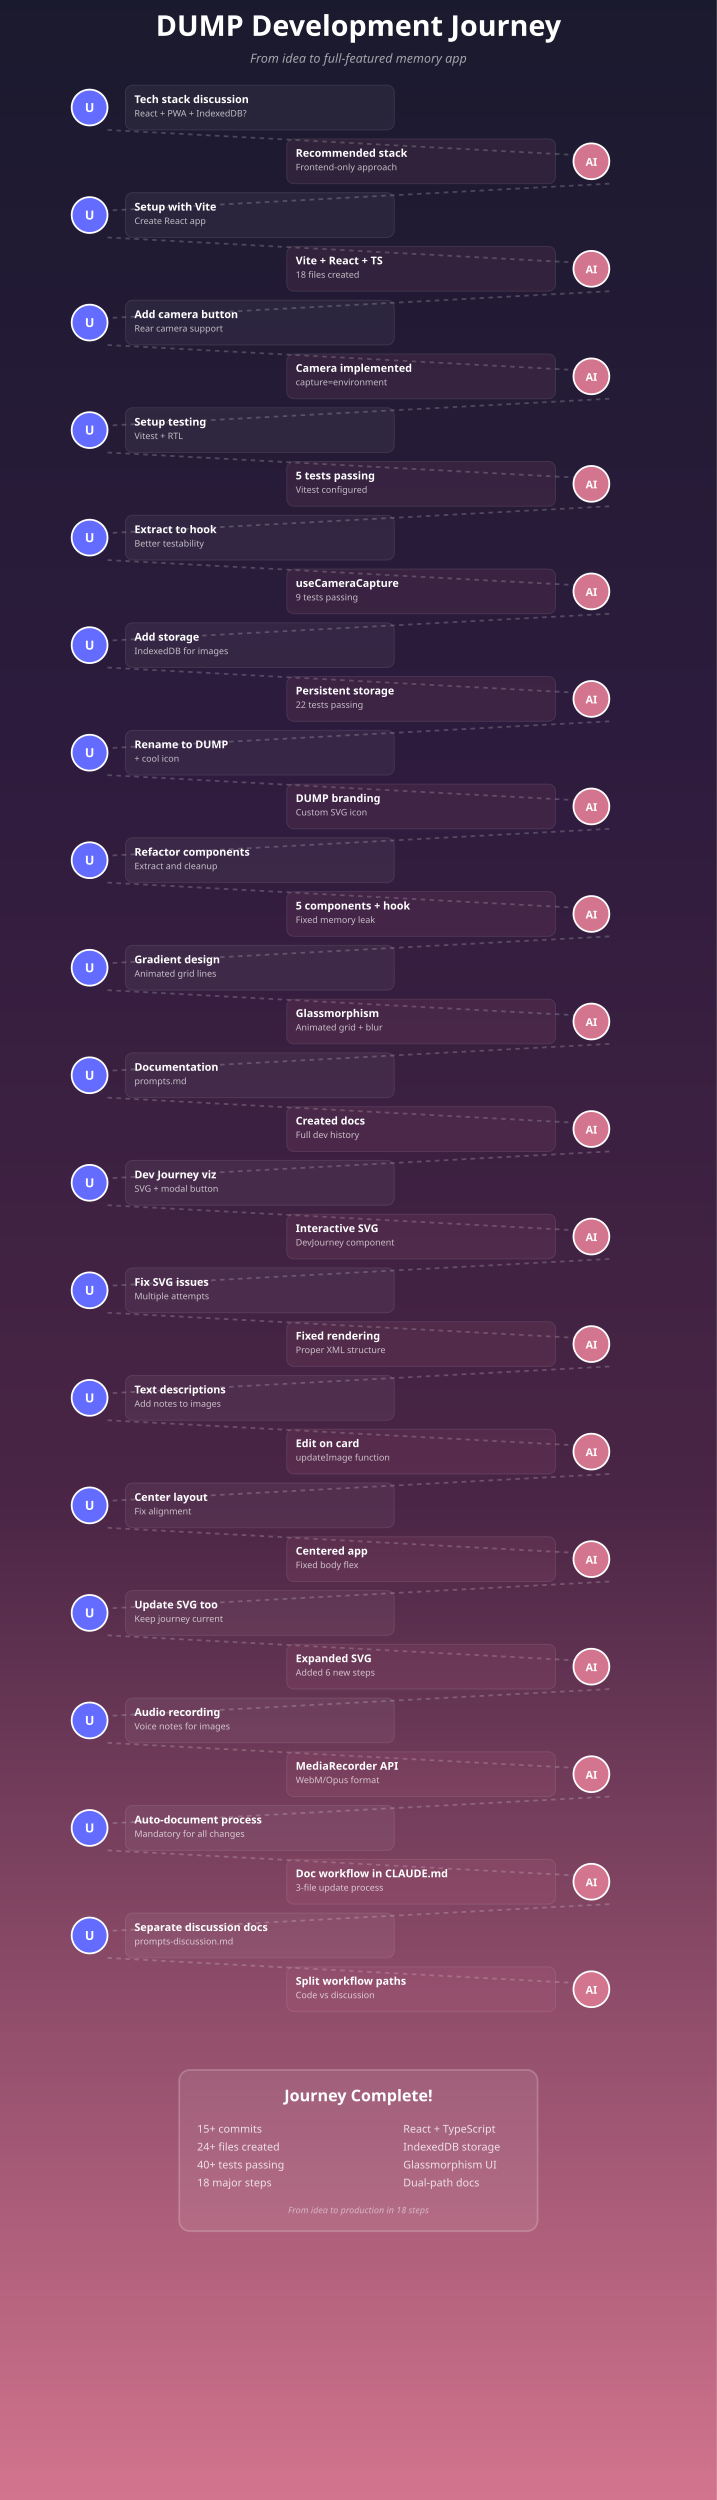
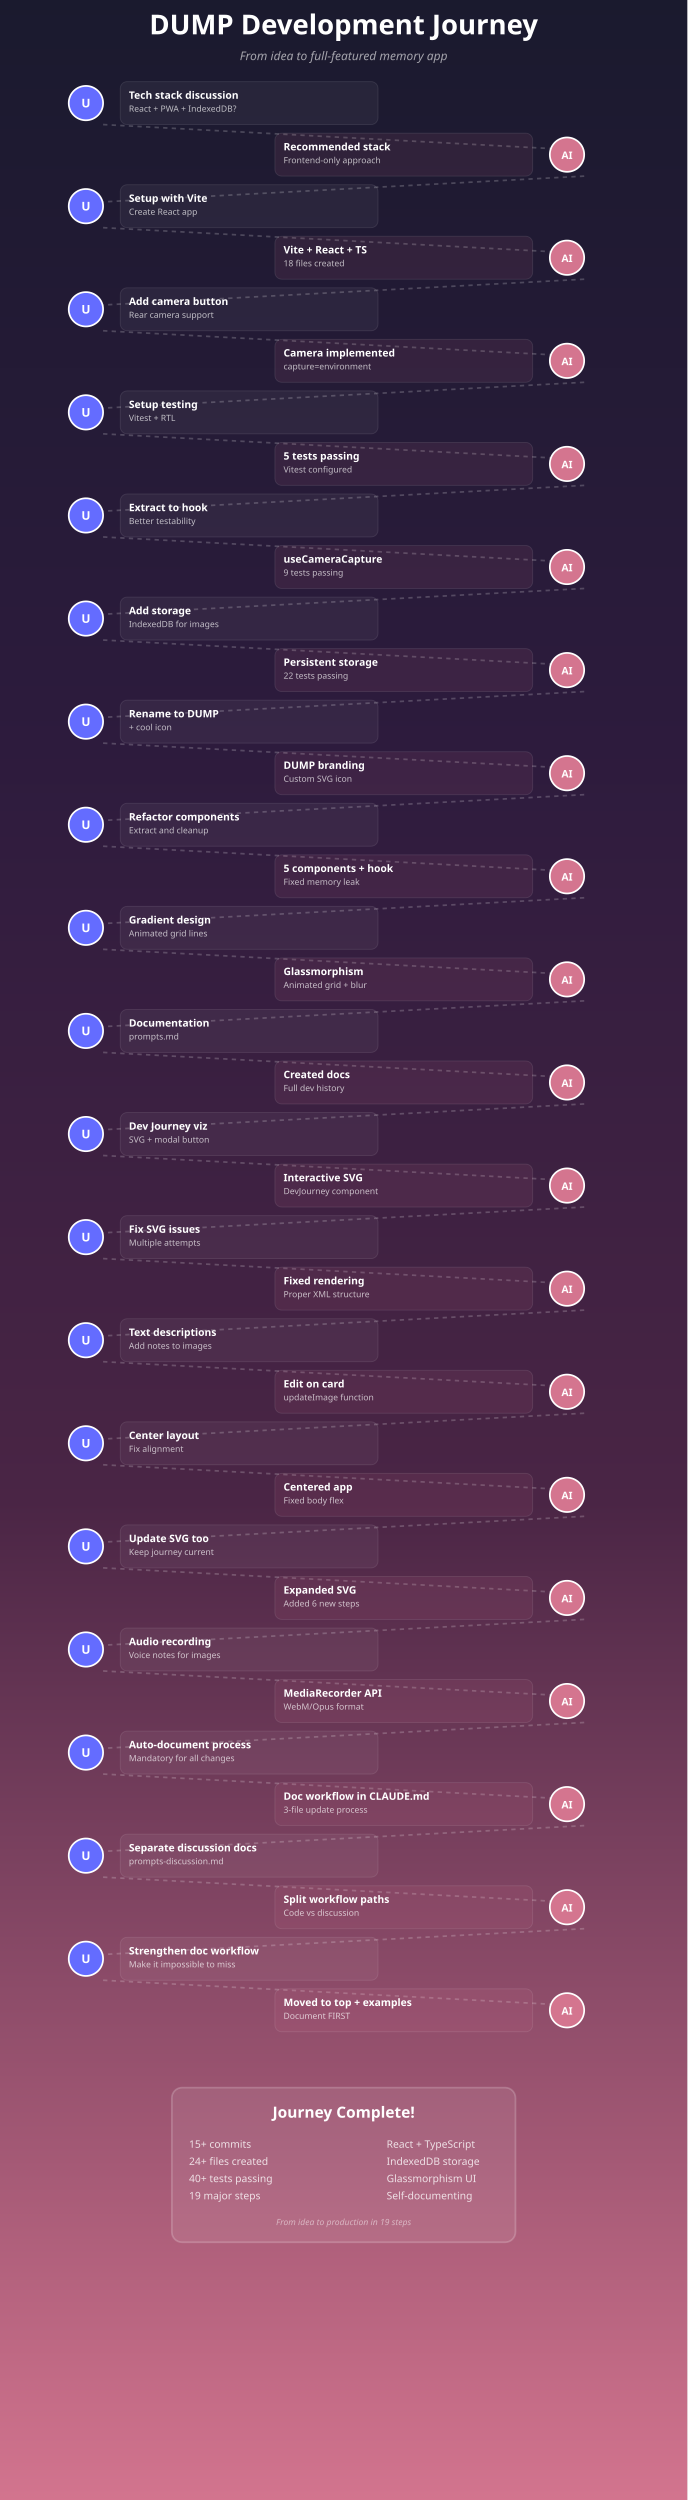
- <svg xmlns="http://www.w3.org/2000/svg" viewBox="0 0 800 2790" width="800" height="2790">
+ <svg xmlns="http://www.w3.org/2000/svg" viewBox="0 0 800 2910" width="800" height="2910">
  <defs>
    <linearGradient id="bgGradient" x1="0%" y1="0%" x2="0%" y2="100%">
      <stop offset="0%" style="stop-color:#1a1a2e;stop-opacity:1" />
      <stop offset="30%" style="stop-color:#2d1b3d;stop-opacity:1" />
      <stop offset="60%" style="stop-color:#4a2545;stop-opacity:1" />
      <stop offset="100%" style="stop-color:#d4758f;stop-opacity:1" />
    </linearGradient>
  </defs>
-   <rect width="800" height="2790" fill="url(#bgGradient)" />
+   <rect width="800" height="2910" fill="url(#bgGradient)" />
  <text x="400" y="40" font-size="32" font-weight="900" fill="#fff" text-anchor="middle" font-family="system-ui, sans-serif">
    DUMP Development Journey
  </text>
  <text x="400" y="70" font-size="14" fill="rgba(255,255,255,0.6)" text-anchor="middle" font-style="italic" font-family="system-ui, sans-serif">
    From idea to full-featured memory app
  </text>
  <g transform="translate(100, 120)">
    <circle r="20" fill="#646cff" stroke="#fff" stroke-width="2" />
    <text x="0" y="5" font-size="14" fill="#fff" text-anchor="middle" font-weight="bold" font-family="system-ui, sans-serif">U</text>
    <rect x="40" y="-25" width="300" height="50" rx="8" fill="rgba(255,255,255,0.05)" stroke="rgba(255,255,255,0.1)" />
    <text x="50" y="-5" font-size="12" fill="#fff" font-weight="600" font-family="system-ui, sans-serif">Tech stack discussion</text>
    <text x="50" y="10" font-size="10" fill="rgba(255,255,255,0.7)" font-family="system-ui, sans-serif">React + PWA + IndexedDB?</text>
  </g>
  <line x1="120" y1="145" x2="680" y2="175" stroke="rgba(255,255,255,0.2)" stroke-width="2" stroke-dasharray="5,5" />
  <g transform="translate(660, 180)">
    <circle r="20" fill="#d4758f" stroke="#fff" stroke-width="2" />
    <text x="0" y="5" font-size="12" fill="#fff" text-anchor="middle" font-weight="bold" font-family="system-ui, sans-serif">AI</text>
    <rect x="-340" y="-25" width="300" height="50" rx="8" fill="rgba(212,117,143,0.1)" stroke="rgba(255,255,255,0.1)" />
    <text x="-330" y="-5" font-size="12" fill="#fff" font-weight="600" font-family="system-ui, sans-serif">Recommended stack</text>
    <text x="-330" y="10" font-size="10" fill="rgba(255,255,255,0.7)" font-family="system-ui, sans-serif">Frontend-only approach</text>
  </g>
  <line x1="680" y1="205" x2="120" y2="235" stroke="rgba(255,255,255,0.2)" stroke-width="2" stroke-dasharray="5,5" />
  <g transform="translate(100, 240)">
    <circle r="20" fill="#646cff" stroke="#fff" stroke-width="2" />
    <text x="0" y="5" font-size="14" fill="#fff" text-anchor="middle" font-weight="bold" font-family="system-ui, sans-serif">U</text>
    <rect x="40" y="-25" width="300" height="50" rx="8" fill="rgba(255,255,255,0.05)" stroke="rgba(255,255,255,0.1)" />
    <text x="50" y="-5" font-size="12" fill="#fff" font-weight="600" font-family="system-ui, sans-serif">Setup with Vite</text>
    <text x="50" y="10" font-size="10" fill="rgba(255,255,255,0.7)" font-family="system-ui, sans-serif">Create React app</text>
  </g>
  <line x1="120" y1="265" x2="680" y2="295" stroke="rgba(255,255,255,0.2)" stroke-width="2" stroke-dasharray="5,5" />
  <g transform="translate(660, 300)">
    <circle r="20" fill="#d4758f" stroke="#fff" stroke-width="2" />
    <text x="0" y="5" font-size="12" fill="#fff" text-anchor="middle" font-weight="bold" font-family="system-ui, sans-serif">AI</text>
    <rect x="-340" y="-25" width="300" height="50" rx="8" fill="rgba(212,117,143,0.1)" stroke="rgba(255,255,255,0.1)" />
    <text x="-330" y="-5" font-size="12" fill="#fff" font-weight="600" font-family="system-ui, sans-serif">Vite + React + TS</text>
    <text x="-330" y="10" font-size="10" fill="rgba(255,255,255,0.7)" font-family="system-ui, sans-serif">18 files created</text>
  </g>
  <line x1="680" y1="325" x2="120" y2="355" stroke="rgba(255,255,255,0.2)" stroke-width="2" stroke-dasharray="5,5" />
  <g transform="translate(100, 360)">
    <circle r="20" fill="#646cff" stroke="#fff" stroke-width="2" />
    <text x="0" y="5" font-size="14" fill="#fff" text-anchor="middle" font-weight="bold" font-family="system-ui, sans-serif">U</text>
    <rect x="40" y="-25" width="300" height="50" rx="8" fill="rgba(255,255,255,0.05)" stroke="rgba(255,255,255,0.1)" />
    <text x="50" y="-5" font-size="12" fill="#fff" font-weight="600" font-family="system-ui, sans-serif">Add camera button</text>
    <text x="50" y="10" font-size="10" fill="rgba(255,255,255,0.7)" font-family="system-ui, sans-serif">Rear camera support</text>
  </g>
  <line x1="120" y1="385" x2="680" y2="415" stroke="rgba(255,255,255,0.2)" stroke-width="2" stroke-dasharray="5,5" />
  <g transform="translate(660, 420)">
    <circle r="20" fill="#d4758f" stroke="#fff" stroke-width="2" />
    <text x="0" y="5" font-size="12" fill="#fff" text-anchor="middle" font-weight="bold" font-family="system-ui, sans-serif">AI</text>
    <rect x="-340" y="-25" width="300" height="50" rx="8" fill="rgba(212,117,143,0.1)" stroke="rgba(255,255,255,0.1)" />
    <text x="-330" y="-5" font-size="12" fill="#fff" font-weight="600" font-family="system-ui, sans-serif">Camera implemented</text>
    <text x="-330" y="10" font-size="10" fill="rgba(255,255,255,0.7)" font-family="system-ui, sans-serif">capture=environment</text>
  </g>
  <line x1="680" y1="445" x2="120" y2="475" stroke="rgba(255,255,255,0.2)" stroke-width="2" stroke-dasharray="5,5" />
  <g transform="translate(100, 480)">
    <circle r="20" fill="#646cff" stroke="#fff" stroke-width="2" />
    <text x="0" y="5" font-size="14" fill="#fff" text-anchor="middle" font-weight="bold" font-family="system-ui, sans-serif">U</text>
    <rect x="40" y="-25" width="300" height="50" rx="8" fill="rgba(255,255,255,0.05)" stroke="rgba(255,255,255,0.1)" />
    <text x="50" y="-5" font-size="12" fill="#fff" font-weight="600" font-family="system-ui, sans-serif">Setup testing</text>
    <text x="50" y="10" font-size="10" fill="rgba(255,255,255,0.7)" font-family="system-ui, sans-serif">Vitest + RTL</text>
  </g>
  <line x1="120" y1="505" x2="680" y2="535" stroke="rgba(255,255,255,0.2)" stroke-width="2" stroke-dasharray="5,5" />
  <g transform="translate(660, 540)">
    <circle r="20" fill="#d4758f" stroke="#fff" stroke-width="2" />
    <text x="0" y="5" font-size="12" fill="#fff" text-anchor="middle" font-weight="bold" font-family="system-ui, sans-serif">AI</text>
    <rect x="-340" y="-25" width="300" height="50" rx="8" fill="rgba(212,117,143,0.1)" stroke="rgba(255,255,255,0.1)" />
    <text x="-330" y="-5" font-size="12" fill="#fff" font-weight="600" font-family="system-ui, sans-serif">5 tests passing</text>
    <text x="-330" y="10" font-size="10" fill="rgba(255,255,255,0.7)" font-family="system-ui, sans-serif">Vitest configured</text>
  </g>
  <line x1="680" y1="565" x2="120" y2="595" stroke="rgba(255,255,255,0.2)" stroke-width="2" stroke-dasharray="5,5" />
  <g transform="translate(100, 600)">
    <circle r="20" fill="#646cff" stroke="#fff" stroke-width="2" />
    <text x="0" y="5" font-size="14" fill="#fff" text-anchor="middle" font-weight="bold" font-family="system-ui, sans-serif">U</text>
    <rect x="40" y="-25" width="300" height="50" rx="8" fill="rgba(255,255,255,0.05)" stroke="rgba(255,255,255,0.1)" />
    <text x="50" y="-5" font-size="12" fill="#fff" font-weight="600" font-family="system-ui, sans-serif">Extract to hook</text>
    <text x="50" y="10" font-size="10" fill="rgba(255,255,255,0.7)" font-family="system-ui, sans-serif">Better testability</text>
  </g>
  <line x1="120" y1="625" x2="680" y2="655" stroke="rgba(255,255,255,0.2)" stroke-width="2" stroke-dasharray="5,5" />
  <g transform="translate(660, 660)">
    <circle r="20" fill="#d4758f" stroke="#fff" stroke-width="2" />
    <text x="0" y="5" font-size="12" fill="#fff" text-anchor="middle" font-weight="bold" font-family="system-ui, sans-serif">AI</text>
    <rect x="-340" y="-25" width="300" height="50" rx="8" fill="rgba(212,117,143,0.1)" stroke="rgba(255,255,255,0.1)" />
    <text x="-330" y="-5" font-size="12" fill="#fff" font-weight="600" font-family="system-ui, sans-serif">useCameraCapture</text>
    <text x="-330" y="10" font-size="10" fill="rgba(255,255,255,0.7)" font-family="system-ui, sans-serif">9 tests passing</text>
  </g>
  <line x1="680" y1="685" x2="120" y2="715" stroke="rgba(255,255,255,0.2)" stroke-width="2" stroke-dasharray="5,5" />
  <g transform="translate(100, 720)">
    <circle r="20" fill="#646cff" stroke="#fff" stroke-width="2" />
    <text x="0" y="5" font-size="14" fill="#fff" text-anchor="middle" font-weight="bold" font-family="system-ui, sans-serif">U</text>
    <rect x="40" y="-25" width="300" height="50" rx="8" fill="rgba(255,255,255,0.05)" stroke="rgba(255,255,255,0.1)" />
    <text x="50" y="-5" font-size="12" fill="#fff" font-weight="600" font-family="system-ui, sans-serif">Add storage</text>
    <text x="50" y="10" font-size="10" fill="rgba(255,255,255,0.7)" font-family="system-ui, sans-serif">IndexedDB for images</text>
  </g>
  <line x1="120" y1="745" x2="680" y2="775" stroke="rgba(255,255,255,0.2)" stroke-width="2" stroke-dasharray="5,5" />
  <g transform="translate(660, 780)">
    <circle r="20" fill="#d4758f" stroke="#fff" stroke-width="2" />
    <text x="0" y="5" font-size="12" fill="#fff" text-anchor="middle" font-weight="bold" font-family="system-ui, sans-serif">AI</text>
    <rect x="-340" y="-25" width="300" height="50" rx="8" fill="rgba(212,117,143,0.1)" stroke="rgba(255,255,255,0.1)" />
    <text x="-330" y="-5" font-size="12" fill="#fff" font-weight="600" font-family="system-ui, sans-serif">Persistent storage</text>
    <text x="-330" y="10" font-size="10" fill="rgba(255,255,255,0.7)" font-family="system-ui, sans-serif">22 tests passing</text>
  </g>
  <line x1="680" y1="805" x2="120" y2="835" stroke="rgba(255,255,255,0.2)" stroke-width="2" stroke-dasharray="5,5" />
  <g transform="translate(100, 840)">
    <circle r="20" fill="#646cff" stroke="#fff" stroke-width="2" />
    <text x="0" y="5" font-size="14" fill="#fff" text-anchor="middle" font-weight="bold" font-family="system-ui, sans-serif">U</text>
    <rect x="40" y="-25" width="300" height="50" rx="8" fill="rgba(255,255,255,0.05)" stroke="rgba(255,255,255,0.1)" />
    <text x="50" y="-5" font-size="12" fill="#fff" font-weight="600" font-family="system-ui, sans-serif">Rename to DUMP</text>
    <text x="50" y="10" font-size="10" fill="rgba(255,255,255,0.7)" font-family="system-ui, sans-serif">+ cool icon</text>
  </g>
  <line x1="120" y1="865" x2="680" y2="895" stroke="rgba(255,255,255,0.2)" stroke-width="2" stroke-dasharray="5,5" />
  <g transform="translate(660, 900)">
    <circle r="20" fill="#d4758f" stroke="#fff" stroke-width="2" />
    <text x="0" y="5" font-size="12" fill="#fff" text-anchor="middle" font-weight="bold" font-family="system-ui, sans-serif">AI</text>
    <rect x="-340" y="-25" width="300" height="50" rx="8" fill="rgba(212,117,143,0.1)" stroke="rgba(255,255,255,0.1)" />
    <text x="-330" y="-5" font-size="12" fill="#fff" font-weight="600" font-family="system-ui, sans-serif">DUMP branding</text>
    <text x="-330" y="10" font-size="10" fill="rgba(255,255,255,0.7)" font-family="system-ui, sans-serif">Custom SVG icon</text>
  </g>
  <line x1="680" y1="925" x2="120" y2="955" stroke="rgba(255,255,255,0.2)" stroke-width="2" stroke-dasharray="5,5" />
  <g transform="translate(100, 960)">
    <circle r="20" fill="#646cff" stroke="#fff" stroke-width="2" />
    <text x="0" y="5" font-size="14" fill="#fff" text-anchor="middle" font-weight="bold" font-family="system-ui, sans-serif">U</text>
    <rect x="40" y="-25" width="300" height="50" rx="8" fill="rgba(255,255,255,0.05)" stroke="rgba(255,255,255,0.1)" />
    <text x="50" y="-5" font-size="12" fill="#fff" font-weight="600" font-family="system-ui, sans-serif">Refactor components</text>
    <text x="50" y="10" font-size="10" fill="rgba(255,255,255,0.7)" font-family="system-ui, sans-serif">Extract and cleanup</text>
  </g>
  <line x1="120" y1="985" x2="680" y2="1015" stroke="rgba(255,255,255,0.2)" stroke-width="2" stroke-dasharray="5,5" />
  <g transform="translate(660, 1020)">
    <circle r="20" fill="#d4758f" stroke="#fff" stroke-width="2" />
    <text x="0" y="5" font-size="12" fill="#fff" text-anchor="middle" font-weight="bold" font-family="system-ui, sans-serif">AI</text>
    <rect x="-340" y="-25" width="300" height="50" rx="8" fill="rgba(212,117,143,0.1)" stroke="rgba(255,255,255,0.1)" />
    <text x="-330" y="-5" font-size="12" fill="#fff" font-weight="600" font-family="system-ui, sans-serif">5 components + hook</text>
    <text x="-330" y="10" font-size="10" fill="rgba(255,255,255,0.7)" font-family="system-ui, sans-serif">Fixed memory leak</text>
  </g>
  <line x1="680" y1="1045" x2="120" y2="1075" stroke="rgba(255,255,255,0.2)" stroke-width="2" stroke-dasharray="5,5" />
  <g transform="translate(100, 1080)">
    <circle r="20" fill="#646cff" stroke="#fff" stroke-width="2" />
    <text x="0" y="5" font-size="14" fill="#fff" text-anchor="middle" font-weight="bold" font-family="system-ui, sans-serif">U</text>
    <rect x="40" y="-25" width="300" height="50" rx="8" fill="rgba(255,255,255,0.05)" stroke="rgba(255,255,255,0.1)" />
    <text x="50" y="-5" font-size="12" fill="#fff" font-weight="600" font-family="system-ui, sans-serif">Gradient design</text>
    <text x="50" y="10" font-size="10" fill="rgba(255,255,255,0.7)" font-family="system-ui, sans-serif">Animated grid lines</text>
  </g>
  <line x1="120" y1="1105" x2="680" y2="1135" stroke="rgba(255,255,255,0.2)" stroke-width="2" stroke-dasharray="5,5" />
  <g transform="translate(660, 1140)">
    <circle r="20" fill="#d4758f" stroke="#fff" stroke-width="2" />
    <text x="0" y="5" font-size="12" fill="#fff" text-anchor="middle" font-weight="bold" font-family="system-ui, sans-serif">AI</text>
    <rect x="-340" y="-25" width="300" height="50" rx="8" fill="rgba(212,117,143,0.1)" stroke="rgba(255,255,255,0.1)" />
    <text x="-330" y="-5" font-size="12" fill="#fff" font-weight="600" font-family="system-ui, sans-serif">Glassmorphism</text>
    <text x="-330" y="10" font-size="10" fill="rgba(255,255,255,0.7)" font-family="system-ui, sans-serif">Animated grid + blur</text>
  </g>
  <line x1="680" y1="1165" x2="120" y2="1195" stroke="rgba(255,255,255,0.2)" stroke-width="2" stroke-dasharray="5,5" />
  <g transform="translate(100, 1200)">
    <circle r="20" fill="#646cff" stroke="#fff" stroke-width="2" />
    <text x="0" y="5" font-size="14" fill="#fff" text-anchor="middle" font-weight="bold" font-family="system-ui, sans-serif">U</text>
    <rect x="40" y="-25" width="300" height="50" rx="8" fill="rgba(255,255,255,0.05)" stroke="rgba(255,255,255,0.1)" />
    <text x="50" y="-5" font-size="12" fill="#fff" font-weight="600" font-family="system-ui, sans-serif">Documentation</text>
    <text x="50" y="10" font-size="10" fill="rgba(255,255,255,0.7)" font-family="system-ui, sans-serif">prompts.md</text>
  </g>
  <line x1="120" y1="1225" x2="680" y2="1255" stroke="rgba(255,255,255,0.2)" stroke-width="2" stroke-dasharray="5,5" />
  <g transform="translate(660, 1260)">
    <circle r="20" fill="#d4758f" stroke="#fff" stroke-width="2" />
    <text x="0" y="5" font-size="12" fill="#fff" text-anchor="middle" font-weight="bold" font-family="system-ui, sans-serif">AI</text>
    <rect x="-340" y="-25" width="300" height="50" rx="8" fill="rgba(212,117,143,0.1)" stroke="rgba(255,255,255,0.1)" />
    <text x="-330" y="-5" font-size="12" fill="#fff" font-weight="600" font-family="system-ui, sans-serif">Created docs</text>
    <text x="-330" y="10" font-size="10" fill="rgba(255,255,255,0.7)" font-family="system-ui, sans-serif">Full dev history</text>
  </g>
  <line x1="680" y1="1285" x2="120" y2="1315" stroke="rgba(255,255,255,0.2)" stroke-width="2" stroke-dasharray="5,5" />
  <g transform="translate(100, 1320)">
    <circle r="20" fill="#646cff" stroke="#fff" stroke-width="2" />
    <text x="0" y="5" font-size="14" fill="#fff" text-anchor="middle" font-weight="bold" font-family="system-ui, sans-serif">U</text>
    <rect x="40" y="-25" width="300" height="50" rx="8" fill="rgba(255,255,255,0.05)" stroke="rgba(255,255,255,0.1)" />
    <text x="50" y="-5" font-size="12" fill="#fff" font-weight="600" font-family="system-ui, sans-serif">Dev Journey viz</text>
    <text x="50" y="10" font-size="10" fill="rgba(255,255,255,0.7)" font-family="system-ui, sans-serif">SVG + modal button</text>
  </g>
  <line x1="120" y1="1345" x2="680" y2="1375" stroke="rgba(255,255,255,0.2)" stroke-width="2" stroke-dasharray="5,5" />
  <g transform="translate(660, 1380)">
    <circle r="20" fill="#d4758f" stroke="#fff" stroke-width="2" />
    <text x="0" y="5" font-size="12" fill="#fff" text-anchor="middle" font-weight="bold" font-family="system-ui, sans-serif">AI</text>
    <rect x="-340" y="-25" width="300" height="50" rx="8" fill="rgba(212,117,143,0.1)" stroke="rgba(255,255,255,0.1)" />
    <text x="-330" y="-5" font-size="12" fill="#fff" font-weight="600" font-family="system-ui, sans-serif">Interactive SVG</text>
    <text x="-330" y="10" font-size="10" fill="rgba(255,255,255,0.7)" font-family="system-ui, sans-serif">DevJourney component</text>
  </g>
  <line x1="680" y1="1405" x2="120" y2="1435" stroke="rgba(255,255,255,0.2)" stroke-width="2" stroke-dasharray="5,5" />
  <g transform="translate(100, 1440)">
    <circle r="20" fill="#646cff" stroke="#fff" stroke-width="2" />
    <text x="0" y="5" font-size="14" fill="#fff" text-anchor="middle" font-weight="bold" font-family="system-ui, sans-serif">U</text>
    <rect x="40" y="-25" width="300" height="50" rx="8" fill="rgba(255,255,255,0.05)" stroke="rgba(255,255,255,0.1)" />
    <text x="50" y="-5" font-size="12" fill="#fff" font-weight="600" font-family="system-ui, sans-serif">Fix SVG issues</text>
    <text x="50" y="10" font-size="10" fill="rgba(255,255,255,0.7)" font-family="system-ui, sans-serif">Multiple attempts</text>
  </g>
  <line x1="120" y1="1465" x2="680" y2="1495" stroke="rgba(255,255,255,0.2)" stroke-width="2" stroke-dasharray="5,5" />
  <g transform="translate(660, 1500)">
    <circle r="20" fill="#d4758f" stroke="#fff" stroke-width="2" />
    <text x="0" y="5" font-size="12" fill="#fff" text-anchor="middle" font-weight="bold" font-family="system-ui, sans-serif">AI</text>
    <rect x="-340" y="-25" width="300" height="50" rx="8" fill="rgba(212,117,143,0.1)" stroke="rgba(255,255,255,0.1)" />
    <text x="-330" y="-5" font-size="12" fill="#fff" font-weight="600" font-family="system-ui, sans-serif">Fixed rendering</text>
    <text x="-330" y="10" font-size="10" fill="rgba(255,255,255,0.7)" font-family="system-ui, sans-serif">Proper XML structure</text>
  </g>
  <line x1="680" y1="1525" x2="120" y2="1555" stroke="rgba(255,255,255,0.2)" stroke-width="2" stroke-dasharray="5,5" />
  <g transform="translate(100, 1560)">
    <circle r="20" fill="#646cff" stroke="#fff" stroke-width="2" />
    <text x="0" y="5" font-size="14" fill="#fff" text-anchor="middle" font-weight="bold" font-family="system-ui, sans-serif">U</text>
    <rect x="40" y="-25" width="300" height="50" rx="8" fill="rgba(255,255,255,0.05)" stroke="rgba(255,255,255,0.1)" />
    <text x="50" y="-5" font-size="12" fill="#fff" font-weight="600" font-family="system-ui, sans-serif">Text descriptions</text>
    <text x="50" y="10" font-size="10" fill="rgba(255,255,255,0.7)" font-family="system-ui, sans-serif">Add notes to images</text>
  </g>
  <line x1="120" y1="1585" x2="680" y2="1615" stroke="rgba(255,255,255,0.2)" stroke-width="2" stroke-dasharray="5,5" />
  <g transform="translate(660, 1620)">
    <circle r="20" fill="#d4758f" stroke="#fff" stroke-width="2" />
    <text x="0" y="5" font-size="12" fill="#fff" text-anchor="middle" font-weight="bold" font-family="system-ui, sans-serif">AI</text>
    <rect x="-340" y="-25" width="300" height="50" rx="8" fill="rgba(212,117,143,0.1)" stroke="rgba(255,255,255,0.1)" />
    <text x="-330" y="-5" font-size="12" fill="#fff" font-weight="600" font-family="system-ui, sans-serif">Edit on card</text>
    <text x="-330" y="10" font-size="10" fill="rgba(255,255,255,0.7)" font-family="system-ui, sans-serif">updateImage function</text>
  </g>
  <line x1="680" y1="1645" x2="120" y2="1675" stroke="rgba(255,255,255,0.2)" stroke-width="2" stroke-dasharray="5,5" />
  <g transform="translate(100, 1680)">
    <circle r="20" fill="#646cff" stroke="#fff" stroke-width="2" />
    <text x="0" y="5" font-size="14" fill="#fff" text-anchor="middle" font-weight="bold" font-family="system-ui, sans-serif">U</text>
    <rect x="40" y="-25" width="300" height="50" rx="8" fill="rgba(255,255,255,0.05)" stroke="rgba(255,255,255,0.1)" />
    <text x="50" y="-5" font-size="12" fill="#fff" font-weight="600" font-family="system-ui, sans-serif">Center layout</text>
    <text x="50" y="10" font-size="10" fill="rgba(255,255,255,0.7)" font-family="system-ui, sans-serif">Fix alignment</text>
  </g>
  <line x1="120" y1="1705" x2="680" y2="1735" stroke="rgba(255,255,255,0.2)" stroke-width="2" stroke-dasharray="5,5" />
  <g transform="translate(660, 1740)">
    <circle r="20" fill="#d4758f" stroke="#fff" stroke-width="2" />
    <text x="0" y="5" font-size="12" fill="#fff" text-anchor="middle" font-weight="bold" font-family="system-ui, sans-serif">AI</text>
    <rect x="-340" y="-25" width="300" height="50" rx="8" fill="rgba(212,117,143,0.1)" stroke="rgba(255,255,255,0.1)" />
    <text x="-330" y="-5" font-size="12" fill="#fff" font-weight="600" font-family="system-ui, sans-serif">Centered app</text>
    <text x="-330" y="10" font-size="10" fill="rgba(255,255,255,0.7)" font-family="system-ui, sans-serif">Fixed body flex</text>
  </g>
  <line x1="680" y1="1765" x2="120" y2="1795" stroke="rgba(255,255,255,0.2)" stroke-width="2" stroke-dasharray="5,5" />
  <g transform="translate(100, 1800)">
    <circle r="20" fill="#646cff" stroke="#fff" stroke-width="2" />
    <text x="0" y="5" font-size="14" fill="#fff" text-anchor="middle" font-weight="bold" font-family="system-ui, sans-serif">U</text>
    <rect x="40" y="-25" width="300" height="50" rx="8" fill="rgba(255,255,255,0.05)" stroke="rgba(255,255,255,0.1)" />
    <text x="50" y="-5" font-size="12" fill="#fff" font-weight="600" font-family="system-ui, sans-serif">Update SVG too</text>
    <text x="50" y="10" font-size="10" fill="rgba(255,255,255,0.7)" font-family="system-ui, sans-serif">Keep journey current</text>
  </g>
  <line x1="120" y1="1825" x2="680" y2="1855" stroke="rgba(255,255,255,0.2)" stroke-width="2" stroke-dasharray="5,5" />
  <g transform="translate(660, 1860)">
    <circle r="20" fill="#d4758f" stroke="#fff" stroke-width="2" />
    <text x="0" y="5" font-size="12" fill="#fff" text-anchor="middle" font-weight="bold" font-family="system-ui, sans-serif">AI</text>
    <rect x="-340" y="-25" width="300" height="50" rx="8" fill="rgba(212,117,143,0.1)" stroke="rgba(255,255,255,0.1)" />
    <text x="-330" y="-5" font-size="12" fill="#fff" font-weight="600" font-family="system-ui, sans-serif">Expanded SVG</text>
    <text x="-330" y="10" font-size="10" fill="rgba(255,255,255,0.7)" font-family="system-ui, sans-serif">Added 6 new steps</text>
  </g>
  <line x1="680" y1="1885" x2="120" y2="1915" stroke="rgba(255,255,255,0.2)" stroke-width="2" stroke-dasharray="5,5" />
  <g transform="translate(100, 1920)">
    <circle r="20" fill="#646cff" stroke="#fff" stroke-width="2" />
    <text x="0" y="5" font-size="14" fill="#fff" text-anchor="middle" font-weight="bold" font-family="system-ui, sans-serif">U</text>
    <rect x="40" y="-25" width="300" height="50" rx="8" fill="rgba(255,255,255,0.05)" stroke="rgba(255,255,255,0.1)" />
    <text x="50" y="-5" font-size="12" fill="#fff" font-weight="600" font-family="system-ui, sans-serif">Audio recording</text>
    <text x="50" y="10" font-size="10" fill="rgba(255,255,255,0.7)" font-family="system-ui, sans-serif">Voice notes for images</text>
  </g>
  <line x1="120" y1="1945" x2="680" y2="1975" stroke="rgba(255,255,255,0.2)" stroke-width="2" stroke-dasharray="5,5" />
  <g transform="translate(660, 1980)">
    <circle r="20" fill="#d4758f" stroke="#fff" stroke-width="2" />
    <text x="0" y="5" font-size="12" fill="#fff" text-anchor="middle" font-weight="bold" font-family="system-ui, sans-serif">AI</text>
    <rect x="-340" y="-25" width="300" height="50" rx="8" fill="rgba(212,117,143,0.1)" stroke="rgba(255,255,255,0.1)" />
    <text x="-330" y="-5" font-size="12" fill="#fff" font-weight="600" font-family="system-ui, sans-serif">MediaRecorder API</text>
    <text x="-330" y="10" font-size="10" fill="rgba(255,255,255,0.7)" font-family="system-ui, sans-serif">WebM/Opus format</text>
  </g>
  <line x1="680" y1="2005" x2="120" y2="2035" stroke="rgba(255,255,255,0.2)" stroke-width="2" stroke-dasharray="5,5" />
  <g transform="translate(100, 2040)">
    <circle r="20" fill="#646cff" stroke="#fff" stroke-width="2" />
    <text x="0" y="5" font-size="14" fill="#fff" text-anchor="middle" font-weight="bold" font-family="system-ui, sans-serif">U</text>
    <rect x="40" y="-25" width="300" height="50" rx="8" fill="rgba(255,255,255,0.05)" stroke="rgba(255,255,255,0.1)" />
    <text x="50" y="-5" font-size="12" fill="#fff" font-weight="600" font-family="system-ui, sans-serif">Auto-document process</text>
    <text x="50" y="10" font-size="10" fill="rgba(255,255,255,0.7)" font-family="system-ui, sans-serif">Mandatory for all changes</text>
  </g>
  <line x1="120" y1="2065" x2="680" y2="2095" stroke="rgba(255,255,255,0.2)" stroke-width="2" stroke-dasharray="5,5" />
  <g transform="translate(660, 2100)">
    <circle r="20" fill="#d4758f" stroke="#fff" stroke-width="2" />
    <text x="0" y="5" font-size="12" fill="#fff" text-anchor="middle" font-weight="bold" font-family="system-ui, sans-serif">AI</text>
    <rect x="-340" y="-25" width="300" height="50" rx="8" fill="rgba(212,117,143,0.1)" stroke="rgba(255,255,255,0.1)" />
    <text x="-330" y="-5" font-size="12" fill="#fff" font-weight="600" font-family="system-ui, sans-serif">Doc workflow in CLAUDE.md</text>
    <text x="-330" y="10" font-size="10" fill="rgba(255,255,255,0.7)" font-family="system-ui, sans-serif">3-file update process</text>
  </g>
  <line x1="680" y1="2125" x2="120" y2="2155" stroke="rgba(255,255,255,0.2)" stroke-width="2" stroke-dasharray="5,5" />
  <g transform="translate(100, 2160)">
    <circle r="20" fill="#646cff" stroke="#fff" stroke-width="2" />
    <text x="0" y="5" font-size="14" fill="#fff" text-anchor="middle" font-weight="bold" font-family="system-ui, sans-serif">U</text>
    <rect x="40" y="-25" width="300" height="50" rx="8" fill="rgba(255,255,255,0.05)" stroke="rgba(255,255,255,0.1)" />
    <text x="50" y="-5" font-size="12" fill="#fff" font-weight="600" font-family="system-ui, sans-serif">Separate discussion docs</text>
    <text x="50" y="10" font-size="10" fill="rgba(255,255,255,0.7)" font-family="system-ui, sans-serif">prompts-discussion.md</text>
  </g>
  <line x1="120" y1="2185" x2="680" y2="2215" stroke="rgba(255,255,255,0.2)" stroke-width="2" stroke-dasharray="5,5" />
  <g transform="translate(660, 2220)">
    <circle r="20" fill="#d4758f" stroke="#fff" stroke-width="2" />
    <text x="0" y="5" font-size="12" fill="#fff" text-anchor="middle" font-weight="bold" font-family="system-ui, sans-serif">AI</text>
    <rect x="-340" y="-25" width="300" height="50" rx="8" fill="rgba(212,117,143,0.1)" stroke="rgba(255,255,255,0.1)" />
    <text x="-330" y="-5" font-size="12" fill="#fff" font-weight="600" font-family="system-ui, sans-serif">Split workflow paths</text>
    <text x="-330" y="10" font-size="10" fill="rgba(255,255,255,0.7)" font-family="system-ui, sans-serif">Code vs discussion</text>
  </g>
-   <rect x="200" y="2310" width="400" height="180" rx="12" fill="rgba(255,255,255,0.08)" stroke="rgba(255,255,255,0.2)" stroke-width="2" />
-   <text x="400" y="2345" font-size="18" font-weight="700" fill="#fff" text-anchor="middle" font-family="system-ui, sans-serif">Journey Complete!</text>
-   <text x="220" y="2380" font-size="12" fill="rgba(255,255,255,0.8)" font-family="system-ui, sans-serif">15+ commits</text>
-   <text x="220" y="2400" font-size="12" fill="rgba(255,255,255,0.8)" font-family="system-ui, sans-serif">24+ files created</text>
-   <text x="220" y="2420" font-size="12" fill="rgba(255,255,255,0.8)" font-family="system-ui, sans-serif">40+ tests passing</text>
-   <text x="220" y="2440" font-size="12" fill="rgba(255,255,255,0.8)" font-family="system-ui, sans-serif">18 major steps</text>
-   <text x="450" y="2380" font-size="12" fill="rgba(255,255,255,0.8)" font-family="system-ui, sans-serif">React + TypeScript</text>
-   <text x="450" y="2400" font-size="12" fill="rgba(255,255,255,0.8)" font-family="system-ui, sans-serif">IndexedDB storage</text>
-   <text x="450" y="2420" font-size="12" fill="rgba(255,255,255,0.8)" font-family="system-ui, sans-serif">Glassmorphism UI</text>
-   <text x="450" y="2440" font-size="12" fill="rgba(255,255,255,0.8)" font-family="system-ui, sans-serif">Dual-path docs</text>
-   <text x="400" y="2470" font-size="10" fill="rgba(255,255,255,0.5)" text-anchor="middle" font-style="italic" font-family="system-ui, sans-serif">
-     From idea to production in 18 steps
+   <line x1="680" y1="2245" x2="120" y2="2275" stroke="rgba(255,255,255,0.2)" stroke-width="2" stroke-dasharray="5,5" />
+   <g transform="translate(100, 2280)">
+     <circle r="20" fill="#646cff" stroke="#fff" stroke-width="2" />
+     <text x="0" y="5" font-size="14" fill="#fff" text-anchor="middle" font-weight="bold" font-family="system-ui, sans-serif">U</text>
+     <rect x="40" y="-25" width="300" height="50" rx="8" fill="rgba(255,255,255,0.05)" stroke="rgba(255,255,255,0.1)" />
+     <text x="50" y="-5" font-size="12" fill="#fff" font-weight="600" font-family="system-ui, sans-serif">Strengthen doc workflow</text>
+     <text x="50" y="10" font-size="10" fill="rgba(255,255,255,0.7)" font-family="system-ui, sans-serif">Make it impossible to miss</text>
+   </g>
+   <line x1="120" y1="2305" x2="680" y2="2335" stroke="rgba(255,255,255,0.2)" stroke-width="2" stroke-dasharray="5,5" />
+   <g transform="translate(660, 2340)">
+     <circle r="20" fill="#d4758f" stroke="#fff" stroke-width="2" />
+     <text x="0" y="5" font-size="12" fill="#fff" text-anchor="middle" font-weight="bold" font-family="system-ui, sans-serif">AI</text>
+     <rect x="-340" y="-25" width="300" height="50" rx="8" fill="rgba(212,117,143,0.1)" stroke="rgba(255,255,255,0.1)" />
+     <text x="-330" y="-5" font-size="12" fill="#fff" font-weight="600" font-family="system-ui, sans-serif">Moved to top + examples</text>
+     <text x="-330" y="10" font-size="10" fill="rgba(255,255,255,0.7)" font-family="system-ui, sans-serif">Document FIRST</text>
+   </g>
+   <rect x="200" y="2430" width="400" height="180" rx="12" fill="rgba(255,255,255,0.08)" stroke="rgba(255,255,255,0.2)" stroke-width="2" />
+   <text x="400" y="2465" font-size="18" font-weight="700" fill="#fff" text-anchor="middle" font-family="system-ui, sans-serif">Journey Complete!</text>
+   <text x="220" y="2500" font-size="12" fill="rgba(255,255,255,0.8)" font-family="system-ui, sans-serif">15+ commits</text>
+   <text x="220" y="2520" font-size="12" fill="rgba(255,255,255,0.8)" font-family="system-ui, sans-serif">24+ files created</text>
+   <text x="220" y="2540" font-size="12" fill="rgba(255,255,255,0.8)" font-family="system-ui, sans-serif">40+ tests passing</text>
+   <text x="220" y="2560" font-size="12" fill="rgba(255,255,255,0.8)" font-family="system-ui, sans-serif">19 major steps</text>
+   <text x="450" y="2500" font-size="12" fill="rgba(255,255,255,0.8)" font-family="system-ui, sans-serif">React + TypeScript</text>
+   <text x="450" y="2520" font-size="12" fill="rgba(255,255,255,0.8)" font-family="system-ui, sans-serif">IndexedDB storage</text>
+   <text x="450" y="2540" font-size="12" fill="rgba(255,255,255,0.8)" font-family="system-ui, sans-serif">Glassmorphism UI</text>
+   <text x="450" y="2560" font-size="12" fill="rgba(255,255,255,0.8)" font-family="system-ui, sans-serif">Self-documenting</text>
+   <text x="400" y="2590" font-size="10" fill="rgba(255,255,255,0.5)" text-anchor="middle" font-style="italic" font-family="system-ui, sans-serif">
+     From idea to production in 19 steps
  </text>
</svg>
